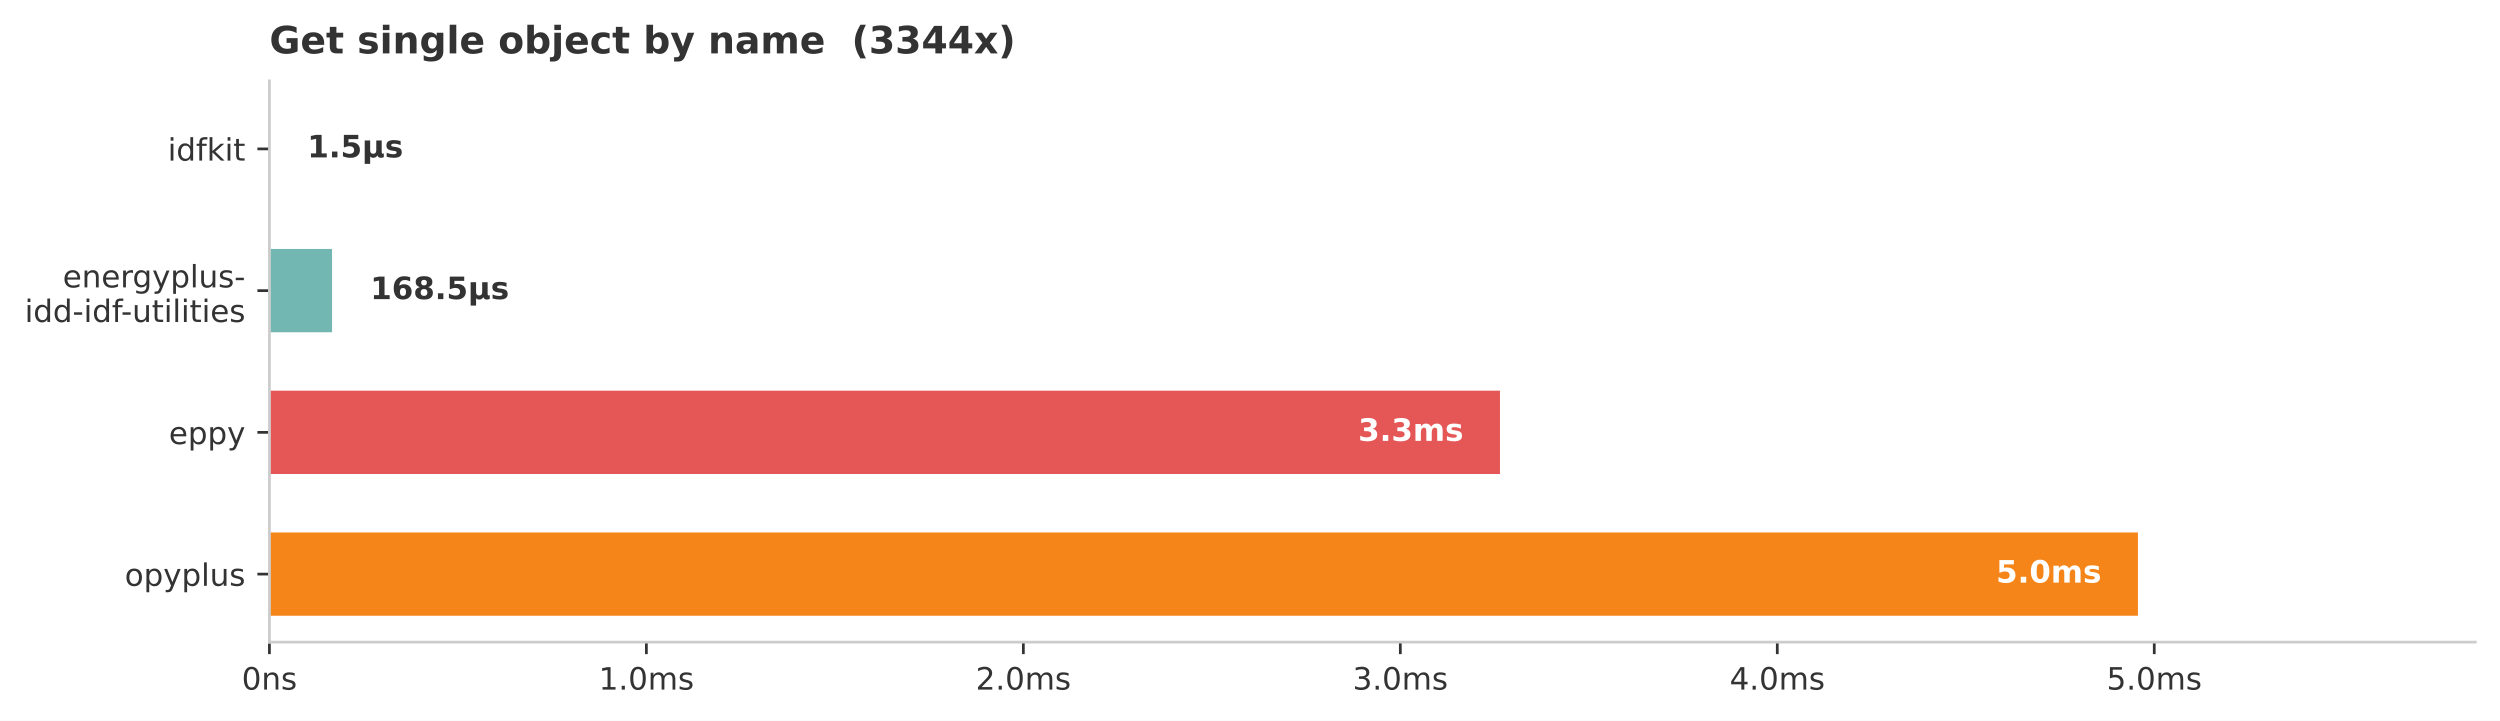
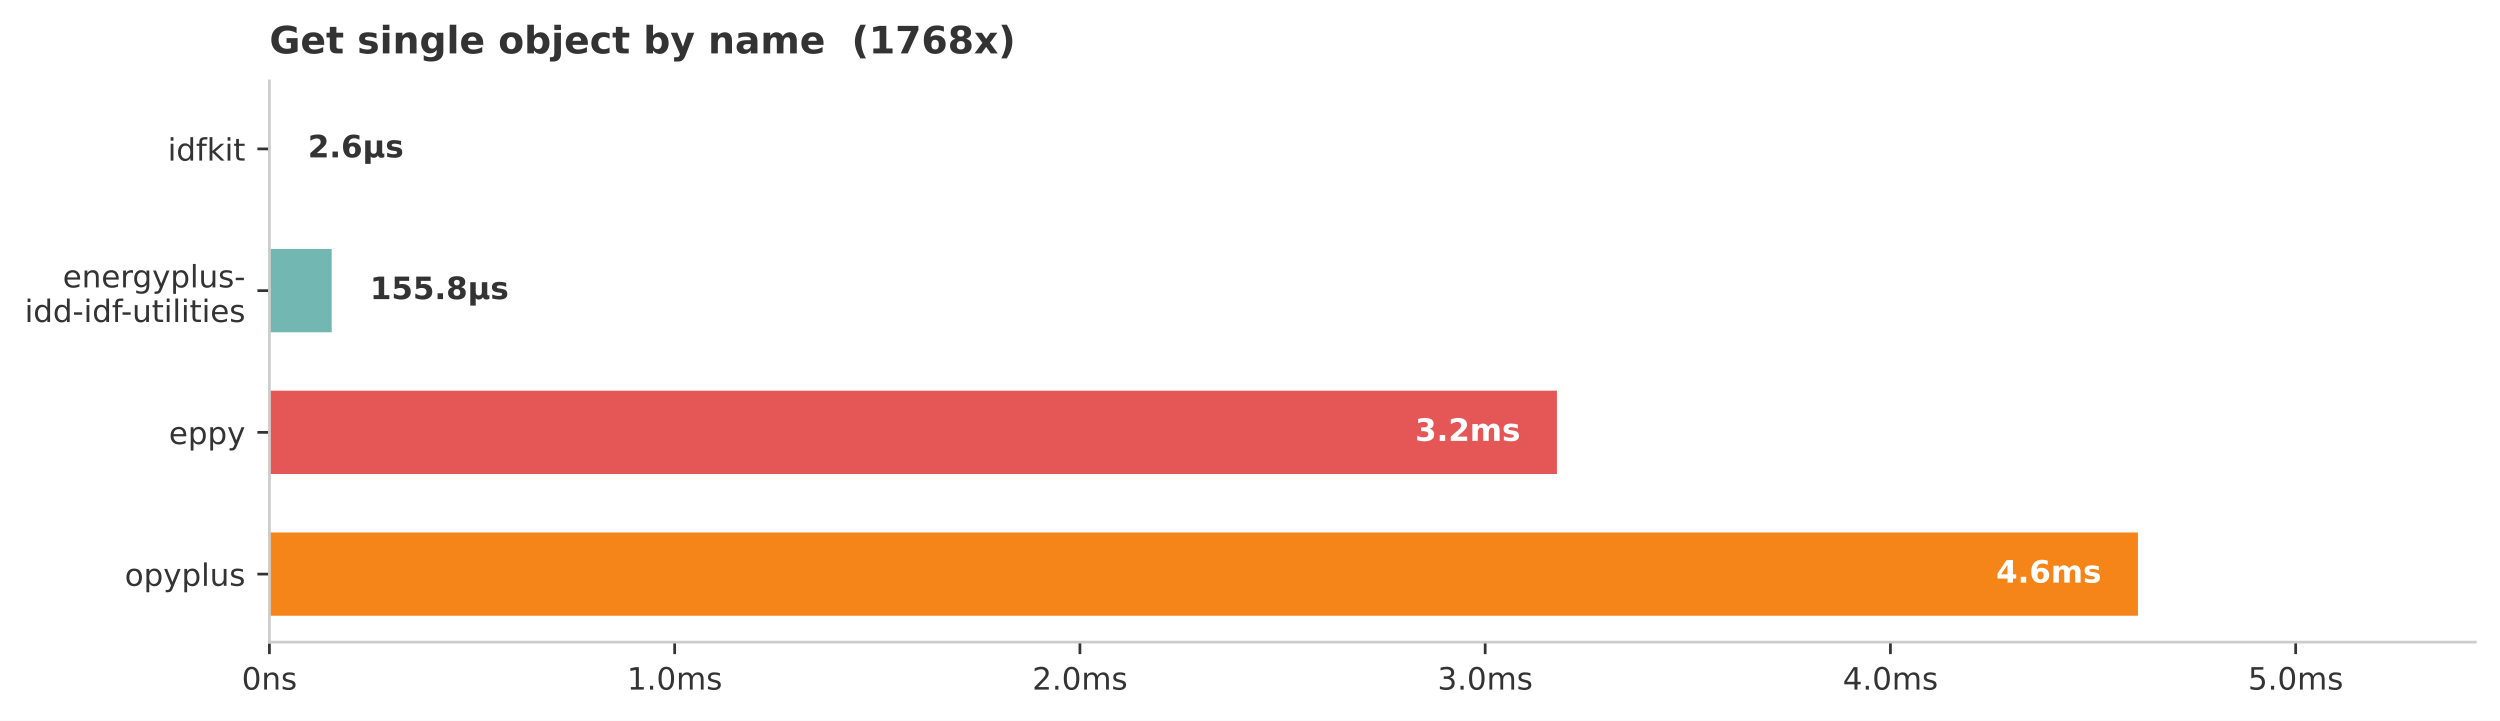
<svg xmlns="http://www.w3.org/2000/svg" xmlns:xlink="http://www.w3.org/1999/xlink" width="728.4pt" height="210pt" viewBox="0 0 728.4 210" version="1.1">
  <defs>
    <style type="text/css">*{stroke-linejoin: round; stroke-linecap: butt}</style>
  </defs>
  <g id="figure_1">
    <g id="patch_1">
      <path d="M 0 210 L 728.4 210 L 728.4 -0 L 0 -0 z " style="fill: #ffffff" />
    </g>
    <g id="axes_1">
      <g id="patch_2">
        <path d="M 78.497 187.089 L 721.2 187.089 L 721.2 23.558 L 78.497 23.558 z " style="fill: #ffffff" />
      </g>
      <g id="patch_3">
-         <path d="M 78.497 30.992 L 78.659 30.992 L 78.659 55.769 L 78.497 55.769 z " clip-path="url(#p25263b9685)" style="fill: #4c78a8; stroke: #ffffff; stroke-width: 0.5; stroke-linejoin: miter" />
+         <path d="M 78.497 30.992 L 78.805 30.992 L 78.805 55.769 L 78.497 55.769 z " clip-path="url(#pe690dda2d8)" style="fill: #4c78a8; stroke: #ffffff; stroke-width: 0.5; stroke-linejoin: miter" />
      </g>
      <g id="patch_4">
-         <path d="M 78.497 72.287 L 96.998 72.287 L 96.998 97.065 L 78.497 97.065 z " clip-path="url(#p25263b9685)" style="fill: #72b7b2; stroke: #ffffff; stroke-width: 0.5; stroke-linejoin: miter" />
+         <path d="M 78.497 72.287 L 96.896 72.287 L 96.896 97.065 L 78.497 97.065 z " clip-path="url(#pe690dda2d8)" style="fill: #72b7b2; stroke: #ffffff; stroke-width: 0.5; stroke-linejoin: miter" />
      </g>
      <g id="patch_5">
-         <path d="M 78.497 113.583 L 437.286 113.583 L 437.286 138.36 L 78.497 138.36 z " clip-path="url(#p25263b9685)" style="fill: #e45756; stroke: #ffffff; stroke-width: 0.5; stroke-linejoin: miter" />
+         <path d="M 78.497 113.583 L 453.876 113.583 L 453.876 138.36 L 78.497 138.36 z " clip-path="url(#pe690dda2d8)" style="fill: #e45756; stroke: #ffffff; stroke-width: 0.5; stroke-linejoin: miter" />
      </g>
      <g id="patch_6">
-         <path d="M 78.497 154.879 L 623.16 154.879 L 623.16 179.656 L 78.497 179.656 z " clip-path="url(#p25263b9685)" style="fill: #f58518; stroke: #ffffff; stroke-width: 0.5; stroke-linejoin: miter" />
+         <path d="M 78.497 154.879 L 623.16 154.879 L 623.16 179.656 L 78.497 179.656 z " clip-path="url(#pe690dda2d8)" style="fill: #f58518; stroke: #ffffff; stroke-width: 0.5; stroke-linejoin: miter" />
      </g>
      <g id="matplotlib.axis_1">
        <g id="xtick_1">
          <g id="line2d_1">
            <defs>
-               <path id="mfba25782dc" d="M 0 0 L 0 3.5 " style="stroke: #333333; stroke-width: 0.8" />
+               <path id="m542b427e8b" d="M 0 0 L 0 3.5 " style="stroke: #333333; stroke-width: 0.8" />
            </defs>
            <g>
-               <use xlink:href="#mfba25782dc" x="78.497" y="187.089" style="fill: #333333; stroke: #333333; stroke-width: 0.8" />
+               <use xlink:href="#m542b427e8b" x="78.497" y="187.089" style="fill: #333333; stroke: #333333; stroke-width: 0.8" />
            </g>
          </g>
          <g id="text_1">
            <g style="fill: #333333" transform="translate(70.43734 200.9278) scale(0.09 -0.09)">
              <defs>
                <path id="DejaVuSans-30" d="M 2034 4250 Q 1547 4250 1301 3770 Q 1056 3291 1056 2328 Q 1056 1369 1301 889 Q 1547 409 2034 409 Q 2525 409 2770 889 Q 3016 1369 3016 2328 Q 3016 3291 2770 3770 Q 2525 4250 2034 4250 z M 2034 4750 Q 2819 4750 3233 4129 Q 3647 3509 3647 2328 Q 3647 1150 3233 529 Q 2819 -91 2034 -91 Q 1250 -91 836 529 Q 422 1150 422 2328 Q 422 3509 836 4129 Q 1250 4750 2034 4750 z " transform="scale(0.015625)" />
                <path id="DejaVuSans-6e" d="M 3513 2113 L 3513 0 L 2938 0 L 2938 2094 Q 2938 2591 2744 2837 Q 2550 3084 2163 3084 Q 1697 3084 1428 2787 Q 1159 2491 1159 1978 L 1159 0 L 581 0 L 581 3500 L 1159 3500 L 1159 2956 Q 1366 3272 1645 3428 Q 1925 3584 2291 3584 Q 2894 3584 3203 3211 Q 3513 2838 3513 2113 z " transform="scale(0.015625)" />
                <path id="DejaVuSans-73" d="M 2834 3397 L 2834 2853 Q 2591 2978 2328 3040 Q 2066 3103 1784 3103 Q 1356 3103 1142 2972 Q 928 2841 928 2578 Q 928 2378 1081 2264 Q 1234 2150 1697 2047 L 1894 2003 Q 2506 1872 2764 1633 Q 3022 1394 3022 966 Q 3022 478 2636 193 Q 2250 -91 1575 -91 Q 1294 -91 989 -36 Q 684 19 347 128 L 347 722 Q 666 556 975 473 Q 1284 391 1588 391 Q 1994 391 2212 530 Q 2431 669 2431 922 Q 2431 1156 2273 1281 Q 2116 1406 1581 1522 L 1381 1569 Q 847 1681 609 1914 Q 372 2147 372 2553 Q 372 3047 722 3315 Q 1072 3584 1716 3584 Q 2034 3584 2315 3537 Q 2597 3491 2834 3397 z " transform="scale(0.015625)" />
              </defs>
              <use xlink:href="#DejaVuSans-30" />
              <use xlink:href="#DejaVuSans-6e" transform="translate(63.62305 0)" />
              <use xlink:href="#DejaVuSans-73" transform="translate(127.002 0)" />
            </g>
          </g>
        </g>
        <g id="xtick_2">
          <g id="line2d_2">
            <g>
-               <use xlink:href="#mfba25782dc" x="188.33" y="187.089" style="fill: #333333; stroke: #333333; stroke-width: 0.8" />
+               <use xlink:href="#m542b427e8b" x="196.571" y="187.089" style="fill: #333333; stroke: #333333; stroke-width: 0.8" />
            </g>
          </g>
          <g id="text_2">
-             <g style="fill: #333333" transform="translate(174.4464 200.9278) scale(0.09 -0.09)">
+             <g style="fill: #333333" transform="translate(182.6868 200.9278) scale(0.09 -0.09)">
              <defs>
                <path id="DejaVuSans-31" d="M 794 531 L 1825 531 L 1825 4091 L 703 3866 L 703 4441 L 1819 4666 L 2450 4666 L 2450 531 L 3481 531 L 3481 0 L 794 0 L 794 531 z " transform="scale(0.015625)" />
                <path id="DejaVuSans-2e" d="M 684 794 L 1344 794 L 1344 0 L 684 0 L 684 794 z " transform="scale(0.015625)" />
                <path id="DejaVuSans-6d" d="M 3328 2828 Q 3544 3216 3844 3400 Q 4144 3584 4550 3584 Q 5097 3584 5394 3201 Q 5691 2819 5691 2113 L 5691 0 L 5113 0 L 5113 2094 Q 5113 2597 4934 2840 Q 4756 3084 4391 3084 Q 3944 3084 3684 2787 Q 3425 2491 3425 1978 L 3425 0 L 2847 0 L 2847 2094 Q 2847 2600 2669 2842 Q 2491 3084 2119 3084 Q 1678 3084 1418 2786 Q 1159 2488 1159 1978 L 1159 0 L 581 0 L 581 3500 L 1159 3500 L 1159 2956 Q 1356 3278 1631 3431 Q 1906 3584 2284 3584 Q 2666 3584 2933 3390 Q 3200 3197 3328 2828 z " transform="scale(0.015625)" />
              </defs>
              <use xlink:href="#DejaVuSans-31" />
              <use xlink:href="#DejaVuSans-2e" transform="translate(63.62305 0)" />
              <use xlink:href="#DejaVuSans-30" transform="translate(95.41016 0)" />
              <use xlink:href="#DejaVuSans-6d" transform="translate(159.0332 0)" />
              <use xlink:href="#DejaVuSans-73" transform="translate(256.4453 0)" />
            </g>
          </g>
        </g>
        <g id="xtick_3">
          <g id="line2d_3">
            <g>
-               <use xlink:href="#mfba25782dc" x="298.164" y="187.089" style="fill: #333333; stroke: #333333; stroke-width: 0.8" />
+               <use xlink:href="#m542b427e8b" x="314.645" y="187.089" style="fill: #333333; stroke: #333333; stroke-width: 0.8" />
            </g>
          </g>
          <g id="text_3">
-             <g style="fill: #333333" transform="translate(284.2801 200.9278) scale(0.09 -0.09)">
+             <g style="fill: #333333" transform="translate(300.7609 200.9278) scale(0.09 -0.09)">
              <defs>
                <path id="DejaVuSans-32" d="M 1228 531 L 3431 531 L 3431 0 L 469 0 L 469 531 Q 828 903 1448 1529 Q 2069 2156 2228 2338 Q 2531 2678 2651 2914 Q 2772 3150 2772 3378 Q 2772 3750 2511 3984 Q 2250 4219 1831 4219 Q 1534 4219 1204 4116 Q 875 4013 500 3803 L 500 4441 Q 881 4594 1212 4672 Q 1544 4750 1819 4750 Q 2544 4750 2975 4387 Q 3406 4025 3406 3419 Q 3406 3131 3298 2873 Q 3191 2616 2906 2266 Q 2828 2175 2409 1742 Q 1991 1309 1228 531 z " transform="scale(0.015625)" />
              </defs>
              <use xlink:href="#DejaVuSans-32" />
              <use xlink:href="#DejaVuSans-2e" transform="translate(63.62305 0)" />
              <use xlink:href="#DejaVuSans-30" transform="translate(95.41016 0)" />
              <use xlink:href="#DejaVuSans-6d" transform="translate(159.0332 0)" />
              <use xlink:href="#DejaVuSans-73" transform="translate(256.4453 0)" />
            </g>
          </g>
        </g>
        <g id="xtick_4">
          <g id="line2d_4">
            <g>
-               <use xlink:href="#mfba25782dc" x="407.998" y="187.089" style="fill: #333333; stroke: #333333; stroke-width: 0.8" />
+               <use xlink:href="#m542b427e8b" x="432.719" y="187.089" style="fill: #333333; stroke: #333333; stroke-width: 0.8" />
            </g>
          </g>
          <g id="text_4">
-             <g style="fill: #333333" transform="translate(394.1138 200.9278) scale(0.09 -0.09)">
+             <g style="fill: #333333" transform="translate(418.835 200.9278) scale(0.09 -0.09)">
              <defs>
                <path id="DejaVuSans-33" d="M 2597 2516 Q 3050 2419 3304 2112 Q 3559 1806 3559 1356 Q 3559 666 3084 287 Q 2609 -91 1734 -91 Q 1441 -91 1130 -33 Q 819 25 488 141 L 488 750 Q 750 597 1062 519 Q 1375 441 1716 441 Q 2309 441 2620 675 Q 2931 909 2931 1356 Q 2931 1769 2642 2001 Q 2353 2234 1838 2234 L 1294 2234 L 1294 2753 L 1863 2753 Q 2328 2753 2575 2939 Q 2822 3125 2822 3475 Q 2822 3834 2567 4026 Q 2313 4219 1838 4219 Q 1578 4219 1281 4162 Q 984 4106 628 3988 L 628 4550 Q 988 4650 1302 4700 Q 1616 4750 1894 4750 Q 2613 4750 3031 4423 Q 3450 4097 3450 3541 Q 3450 3153 3228 2886 Q 3006 2619 2597 2516 z " transform="scale(0.015625)" />
              </defs>
              <use xlink:href="#DejaVuSans-33" />
              <use xlink:href="#DejaVuSans-2e" transform="translate(63.62305 0)" />
              <use xlink:href="#DejaVuSans-30" transform="translate(95.41016 0)" />
              <use xlink:href="#DejaVuSans-6d" transform="translate(159.0332 0)" />
              <use xlink:href="#DejaVuSans-73" transform="translate(256.4453 0)" />
            </g>
          </g>
        </g>
        <g id="xtick_5">
          <g id="line2d_5">
            <g>
-               <use xlink:href="#mfba25782dc" x="517.831" y="187.089" style="fill: #333333; stroke: #333333; stroke-width: 0.8" />
+               <use xlink:href="#m542b427e8b" x="550.793" y="187.089" style="fill: #333333; stroke: #333333; stroke-width: 0.8" />
            </g>
          </g>
          <g id="text_5">
-             <g style="fill: #333333" transform="translate(503.9475 200.9278) scale(0.09 -0.09)">
+             <g style="fill: #333333" transform="translate(536.9091 200.9278) scale(0.09 -0.09)">
              <defs>
                <path id="DejaVuSans-34" d="M 2419 4116 L 825 1625 L 2419 1625 L 2419 4116 z M 2253 4666 L 3047 4666 L 3047 1625 L 3713 1625 L 3713 1100 L 3047 1100 L 3047 0 L 2419 0 L 2419 1100 L 313 1100 L 313 1709 L 2253 4666 z " transform="scale(0.015625)" />
              </defs>
              <use xlink:href="#DejaVuSans-34" />
              <use xlink:href="#DejaVuSans-2e" transform="translate(63.62305 0)" />
              <use xlink:href="#DejaVuSans-30" transform="translate(95.41016 0)" />
              <use xlink:href="#DejaVuSans-6d" transform="translate(159.0332 0)" />
              <use xlink:href="#DejaVuSans-73" transform="translate(256.4453 0)" />
            </g>
          </g>
        </g>
        <g id="xtick_6">
          <g id="line2d_6">
            <g>
-               <use xlink:href="#mfba25782dc" x="627.665" y="187.089" style="fill: #333333; stroke: #333333; stroke-width: 0.8" />
+               <use xlink:href="#m542b427e8b" x="668.867" y="187.089" style="fill: #333333; stroke: #333333; stroke-width: 0.8" />
            </g>
          </g>
          <g id="text_6">
-             <g style="fill: #333333" transform="translate(613.7812 200.9278) scale(0.09 -0.09)">
+             <g style="fill: #333333" transform="translate(654.9833 200.9278) scale(0.09 -0.09)">
              <defs>
                <path id="DejaVuSans-35" d="M 691 4666 L 3169 4666 L 3169 4134 L 1269 4134 L 1269 2991 Q 1406 3038 1543 3061 Q 1681 3084 1819 3084 Q 2600 3084 3056 2656 Q 3513 2228 3513 1497 Q 3513 744 3044 326 Q 2575 -91 1722 -91 Q 1428 -91 1123 -41 Q 819 9 494 109 L 494 744 Q 775 591 1075 516 Q 1375 441 1709 441 Q 2250 441 2565 725 Q 2881 1009 2881 1497 Q 2881 1984 2565 2268 Q 2250 2553 1709 2553 Q 1456 2553 1204 2497 Q 953 2441 691 2322 L 691 4666 z " transform="scale(0.015625)" />
              </defs>
              <use xlink:href="#DejaVuSans-35" />
              <use xlink:href="#DejaVuSans-2e" transform="translate(63.62305 0)" />
              <use xlink:href="#DejaVuSans-30" transform="translate(95.41016 0)" />
              <use xlink:href="#DejaVuSans-6d" transform="translate(159.0332 0)" />
              <use xlink:href="#DejaVuSans-73" transform="translate(256.4453 0)" />
            </g>
          </g>
        </g>
      </g>
      <g id="matplotlib.axis_2">
        <g id="ytick_1">
          <g id="line2d_7">
            <defs>
-               <path id="m3bbd1dcfa8" d="M 0 0 L -3.5 0 " style="stroke: #333333; stroke-width: 0.8" />
+               <path id="m5282a26ef1" d="M 0 0 L -3.5 0 " style="stroke: #333333; stroke-width: 0.8" />
            </defs>
            <g>
-               <use xlink:href="#m3bbd1dcfa8" x="78.497" y="43.38" style="fill: #333333; stroke: #333333; stroke-width: 0.8" />
+               <use xlink:href="#m5282a26ef1" x="78.497" y="43.38" style="fill: #333333; stroke: #333333; stroke-width: 0.8" />
            </g>
          </g>
          <g id="text_7">
            <g style="fill: #333333" transform="translate(48.87422 46.79951) scale(0.09 -0.09)">
              <defs>
                <path id="DejaVuSans-69" d="M 603 3500 L 1178 3500 L 1178 0 L 603 0 L 603 3500 z M 603 4863 L 1178 4863 L 1178 4134 L 603 4134 L 603 4863 z " transform="scale(0.015625)" />
                <path id="DejaVuSans-64" d="M 2906 2969 L 2906 4863 L 3481 4863 L 3481 0 L 2906 0 L 2906 525 Q 2725 213 2448 61 Q 2172 -91 1784 -91 Q 1150 -91 751 415 Q 353 922 353 1747 Q 353 2572 751 3078 Q 1150 3584 1784 3584 Q 2172 3584 2448 3432 Q 2725 3281 2906 2969 z M 947 1747 Q 947 1113 1208 752 Q 1469 391 1925 391 Q 2381 391 2643 752 Q 2906 1113 2906 1747 Q 2906 2381 2643 2742 Q 2381 3103 1925 3103 Q 1469 3103 1208 2742 Q 947 2381 947 1747 z " transform="scale(0.015625)" />
                <path id="DejaVuSans-66" d="M 2375 4863 L 2375 4384 L 1825 4384 Q 1516 4384 1395 4259 Q 1275 4134 1275 3809 L 1275 3500 L 2222 3500 L 2222 3053 L 1275 3053 L 1275 0 L 697 0 L 697 3053 L 147 3053 L 147 3500 L 697 3500 L 697 3744 Q 697 4328 969 4595 Q 1241 4863 1831 4863 L 2375 4863 z " transform="scale(0.015625)" />
                <path id="DejaVuSans-6b" d="M 581 4863 L 1159 4863 L 1159 1991 L 2875 3500 L 3609 3500 L 1753 1863 L 3688 0 L 2938 0 L 1159 1709 L 1159 0 L 581 0 L 581 4863 z " transform="scale(0.015625)" />
                <path id="DejaVuSans-74" d="M 1172 4494 L 1172 3500 L 2356 3500 L 2356 3053 L 1172 3053 L 1172 1153 Q 1172 725 1289 603 Q 1406 481 1766 481 L 2356 481 L 2356 0 L 1766 0 Q 1100 0 847 248 Q 594 497 594 1153 L 594 3053 L 172 3053 L 172 3500 L 594 3500 L 594 4494 L 1172 4494 z " transform="scale(0.015625)" />
              </defs>
              <use xlink:href="#DejaVuSans-69" />
              <use xlink:href="#DejaVuSans-64" transform="translate(27.7832 0)" />
              <use xlink:href="#DejaVuSans-66" transform="translate(91.25977 0)" />
              <use xlink:href="#DejaVuSans-6b" transform="translate(126.4648 0)" />
              <use xlink:href="#DejaVuSans-69" transform="translate(184.375 0)" />
              <use xlink:href="#DejaVuSans-74" transform="translate(212.1582 0)" />
            </g>
          </g>
        </g>
        <g id="ytick_2">
          <g id="line2d_8">
            <g>
-               <use xlink:href="#m3bbd1dcfa8" x="78.497" y="84.676" style="fill: #333333; stroke: #333333; stroke-width: 0.8" />
+               <use xlink:href="#m5282a26ef1" x="78.497" y="84.676" style="fill: #333333; stroke: #333333; stroke-width: 0.8" />
            </g>
          </g>
          <g id="text_8">
            <g style="fill: #333333" transform="translate(18.28125 83.74004) scale(0.09 -0.09)">
              <defs>
                <path id="DejaVuSans-65" d="M 3597 1894 L 3597 1613 L 953 1613 Q 991 1019 1311 708 Q 1631 397 2203 397 Q 2534 397 2845 478 Q 3156 559 3463 722 L 3463 178 Q 3153 47 2828 -22 Q 2503 -91 2169 -91 Q 1331 -91 842 396 Q 353 884 353 1716 Q 353 2575 817 3079 Q 1281 3584 2069 3584 Q 2775 3584 3186 3129 Q 3597 2675 3597 1894 z M 3022 2063 Q 3016 2534 2758 2815 Q 2500 3097 2075 3097 Q 1594 3097 1305 2825 Q 1016 2553 972 2059 L 3022 2063 z " transform="scale(0.015625)" />
                <path id="DejaVuSans-72" d="M 2631 2963 Q 2534 3019 2420 3045 Q 2306 3072 2169 3072 Q 1681 3072 1420 2755 Q 1159 2438 1159 1844 L 1159 0 L 581 0 L 581 3500 L 1159 3500 L 1159 2956 Q 1341 3275 1631 3429 Q 1922 3584 2338 3584 Q 2397 3584 2469 3576 Q 2541 3569 2628 3553 L 2631 2963 z " transform="scale(0.015625)" />
                <path id="DejaVuSans-67" d="M 2906 1791 Q 2906 2416 2648 2759 Q 2391 3103 1925 3103 Q 1463 3103 1205 2759 Q 947 2416 947 1791 Q 947 1169 1205 825 Q 1463 481 1925 481 Q 2391 481 2648 825 Q 2906 1169 2906 1791 z M 3481 434 Q 3481 -459 3084 -895 Q 2688 -1331 1869 -1331 Q 1566 -1331 1297 -1286 Q 1028 -1241 775 -1147 L 775 -588 Q 1028 -725 1275 -790 Q 1522 -856 1778 -856 Q 2344 -856 2625 -561 Q 2906 -266 2906 331 L 2906 616 Q 2728 306 2450 153 Q 2172 0 1784 0 Q 1141 0 747 490 Q 353 981 353 1791 Q 353 2603 747 3093 Q 1141 3584 1784 3584 Q 2172 3584 2450 3431 Q 2728 3278 2906 2969 L 2906 3500 L 3481 3500 L 3481 434 z " transform="scale(0.015625)" />
                <path id="DejaVuSans-79" d="M 2059 -325 Q 1816 -950 1584 -1140 Q 1353 -1331 966 -1331 L 506 -1331 L 506 -850 L 844 -850 Q 1081 -850 1212 -737 Q 1344 -625 1503 -206 L 1606 56 L 191 3500 L 800 3500 L 1894 763 L 2988 3500 L 3597 3500 L 2059 -325 z " transform="scale(0.015625)" />
                <path id="DejaVuSans-70" d="M 1159 525 L 1159 -1331 L 581 -1331 L 581 3500 L 1159 3500 L 1159 2969 Q 1341 3281 1617 3432 Q 1894 3584 2278 3584 Q 2916 3584 3314 3078 Q 3713 2572 3713 1747 Q 3713 922 3314 415 Q 2916 -91 2278 -91 Q 1894 -91 1617 61 Q 1341 213 1159 525 z M 3116 1747 Q 3116 2381 2855 2742 Q 2594 3103 2138 3103 Q 1681 3103 1420 2742 Q 1159 2381 1159 1747 Q 1159 1113 1420 752 Q 1681 391 2138 391 Q 2594 391 2855 752 Q 3116 1113 3116 1747 z " transform="scale(0.015625)" />
                <path id="DejaVuSans-6c" d="M 603 4863 L 1178 4863 L 1178 0 L 603 0 L 603 4863 z " transform="scale(0.015625)" />
                <path id="DejaVuSans-75" d="M 544 1381 L 544 3500 L 1119 3500 L 1119 1403 Q 1119 906 1312 657 Q 1506 409 1894 409 Q 2359 409 2629 706 Q 2900 1003 2900 1516 L 2900 3500 L 3475 3500 L 3475 0 L 2900 0 L 2900 538 Q 2691 219 2414 64 Q 2138 -91 1772 -91 Q 1169 -91 856 284 Q 544 659 544 1381 z M 1991 3584 L 1991 3584 z " transform="scale(0.015625)" />
                <path id="DejaVuSans-2d" d="M 313 2009 L 1997 2009 L 1997 1497 L 313 1497 L 313 2009 z " transform="scale(0.015625)" />
              </defs>
              <use xlink:href="#DejaVuSans-65" />
              <use xlink:href="#DejaVuSans-6e" transform="translate(61.52344 0)" />
              <use xlink:href="#DejaVuSans-65" transform="translate(124.9023 0)" />
              <use xlink:href="#DejaVuSans-72" transform="translate(186.4258 0)" />
              <use xlink:href="#DejaVuSans-67" transform="translate(225.7891 0)" />
              <use xlink:href="#DejaVuSans-79" transform="translate(289.2656 0)" />
              <use xlink:href="#DejaVuSans-70" transform="translate(348.4453 0)" />
              <use xlink:href="#DejaVuSans-6c" transform="translate(411.9219 0)" />
              <use xlink:href="#DejaVuSans-75" transform="translate(439.7051 0)" />
              <use xlink:href="#DejaVuSans-73" transform="translate(503.084 0)" />
              <use xlink:href="#DejaVuSans-2d" transform="translate(555.1836 0)" />
            </g>
            <g style="fill: #333333" transform="translate(7.2 93.81807) scale(0.09 -0.09)">
              <use xlink:href="#DejaVuSans-69" />
              <use xlink:href="#DejaVuSans-64" transform="translate(27.7832 0)" />
              <use xlink:href="#DejaVuSans-64" transform="translate(91.25977 0)" />
              <use xlink:href="#DejaVuSans-2d" transform="translate(154.7363 0)" />
              <use xlink:href="#DejaVuSans-69" transform="translate(190.8203 0)" />
              <use xlink:href="#DejaVuSans-64" transform="translate(218.6035 0)" />
              <use xlink:href="#DejaVuSans-66" transform="translate(282.0801 0)" />
              <use xlink:href="#DejaVuSans-2d" transform="translate(311.7852 0)" />
              <use xlink:href="#DejaVuSans-75" transform="translate(347.8691 0)" />
              <use xlink:href="#DejaVuSans-74" transform="translate(411.248 0)" />
              <use xlink:href="#DejaVuSans-69" transform="translate(450.457 0)" />
              <use xlink:href="#DejaVuSans-6c" transform="translate(478.2402 0)" />
              <use xlink:href="#DejaVuSans-69" transform="translate(506.0234 0)" />
              <use xlink:href="#DejaVuSans-74" transform="translate(533.8066 0)" />
              <use xlink:href="#DejaVuSans-69" transform="translate(573.0156 0)" />
              <use xlink:href="#DejaVuSans-65" transform="translate(600.7988 0)" />
              <use xlink:href="#DejaVuSans-73" transform="translate(662.3223 0)" />
            </g>
          </g>
        </g>
        <g id="ytick_3">
          <g id="line2d_9">
            <g>
-               <use xlink:href="#m3bbd1dcfa8" x="78.497" y="125.972" style="fill: #333333; stroke: #333333; stroke-width: 0.8" />
+               <use xlink:href="#m5282a26ef1" x="78.497" y="125.972" style="fill: #333333; stroke: #333333; stroke-width: 0.8" />
            </g>
          </g>
          <g id="text_9">
            <g style="fill: #333333" transform="translate(49.20469 129.3909) scale(0.09 -0.09)">
              <use xlink:href="#DejaVuSans-65" />
              <use xlink:href="#DejaVuSans-70" transform="translate(61.52344 0)" />
              <use xlink:href="#DejaVuSans-70" transform="translate(125 0)" />
              <use xlink:href="#DejaVuSans-79" transform="translate(188.4766 0)" />
            </g>
          </g>
        </g>
        <g id="ytick_4">
          <g id="line2d_10">
            <g>
-               <use xlink:href="#m3bbd1dcfa8" x="78.497" y="167.267" style="fill: #333333; stroke: #333333; stroke-width: 0.8" />
+               <use xlink:href="#m5282a26ef1" x="78.497" y="167.267" style="fill: #333333; stroke: #333333; stroke-width: 0.8" />
            </g>
          </g>
          <g id="text_10">
            <g style="fill: #333333" transform="translate(36.34313 170.6866) scale(0.09 -0.09)">
              <defs>
                <path id="DejaVuSans-6f" d="M 1959 3097 Q 1497 3097 1228 2736 Q 959 2375 959 1747 Q 959 1119 1226 758 Q 1494 397 1959 397 Q 2419 397 2687 759 Q 2956 1122 2956 1747 Q 2956 2369 2687 2733 Q 2419 3097 1959 3097 z M 1959 3584 Q 2709 3584 3137 3096 Q 3566 2609 3566 1747 Q 3566 888 3137 398 Q 2709 -91 1959 -91 Q 1206 -91 779 398 Q 353 888 353 1747 Q 353 2609 779 3096 Q 1206 3584 1959 3584 z " transform="scale(0.015625)" />
              </defs>
              <use xlink:href="#DejaVuSans-6f" />
              <use xlink:href="#DejaVuSans-70" transform="translate(61.18164 0)" />
              <use xlink:href="#DejaVuSans-79" transform="translate(124.6582 0)" />
              <use xlink:href="#DejaVuSans-70" transform="translate(183.8379 0)" />
              <use xlink:href="#DejaVuSans-6c" transform="translate(247.3145 0)" />
              <use xlink:href="#DejaVuSans-75" transform="translate(275.0977 0)" />
              <use xlink:href="#DejaVuSans-73" transform="translate(338.4766 0)" />
            </g>
          </g>
        </g>
      </g>
      <g id="patch_7">
        <path d="M 78.497 187.089 L 78.497 23.558 " style="fill: none; stroke: #cccccc; stroke-width: 0.8; stroke-linejoin: miter; stroke-linecap: square" />
      </g>
      <g id="patch_8">
        <path d="M 78.497 187.089 L 721.2 187.089 " style="fill: none; stroke: #cccccc; stroke-width: 0.8; stroke-linejoin: miter; stroke-linecap: square" />
      </g>
      <g id="text_11">
-         <g style="fill: #333333" transform="translate(89.55272 45.85381) scale(0.09 -0.09)">
-           <defs>
-             <path id="DejaVuSans-Bold-31" d="M 750 831 L 1813 831 L 1813 3847 L 722 3622 L 722 4441 L 1806 4666 L 2950 4666 L 2950 831 L 4013 831 L 4013 0 L 750 0 L 750 831 z " transform="scale(0.015625)" />
+         <g style="fill: #333333" transform="translate(89.69789 45.85381) scale(0.09 -0.09)">
+           <defs>
+             <path id="DejaVuSans-Bold-32" d="M 1844 884 L 3897 884 L 3897 0 L 506 0 L 506 884 L 2209 2388 Q 2438 2594 2547 2791 Q 2656 2988 2656 3200 Q 2656 3528 2436 3728 Q 2216 3928 1850 3928 Q 1569 3928 1234 3808 Q 900 3688 519 3450 L 519 4475 Q 925 4609 1322 4679 Q 1719 4750 2100 4750 Q 2938 4750 3402 4381 Q 3866 4013 3866 3353 Q 3866 2972 3669 2642 Q 3472 2313 2841 1759 L 1844 884 z " transform="scale(0.015625)" />
            <path id="DejaVuSans-Bold-2e" d="M 653 1209 L 1778 1209 L 1778 0 L 653 0 L 653 1209 z " transform="scale(0.015625)" />
-             <path id="DejaVuSans-Bold-35" d="M 678 4666 L 3669 4666 L 3669 3781 L 1638 3781 L 1638 3059 Q 1775 3097 1914 3117 Q 2053 3138 2203 3138 Q 3056 3138 3531 2711 Q 4006 2284 4006 1522 Q 4006 766 3489 337 Q 2972 -91 2053 -91 Q 1656 -91 1267 -14 Q 878 63 494 219 L 494 1166 Q 875 947 1217 837 Q 1559 728 1863 728 Q 2300 728 2551 942 Q 2803 1156 2803 1522 Q 2803 1891 2551 2103 Q 2300 2316 1863 2316 Q 1603 2316 1309 2248 Q 1016 2181 678 2041 L 678 4666 z " transform="scale(0.015625)" />
+             <path id="DejaVuSans-Bold-36" d="M 2316 2303 Q 2000 2303 1842 2098 Q 1684 1894 1684 1484 Q 1684 1075 1842 870 Q 2000 666 2316 666 Q 2634 666 2792 870 Q 2950 1075 2950 1484 Q 2950 1894 2792 2098 Q 2634 2303 2316 2303 z M 3803 4544 L 3803 3681 Q 3506 3822 3243 3889 Q 2981 3956 2731 3956 Q 2194 3956 1894 3657 Q 1594 3359 1544 2772 Q 1750 2925 1990 3001 Q 2231 3078 2516 3078 Q 3231 3078 3670 2659 Q 4109 2241 4109 1563 Q 4109 813 3618 361 Q 3128 -91 2303 -91 Q 1394 -91 895 523 Q 397 1138 397 2266 Q 397 3422 980 4083 Q 1563 4744 2578 4744 Q 2900 4744 3203 4694 Q 3506 4644 3803 4544 z " transform="scale(0.015625)" />
            <path id="DejaVuSans-Bold-b5" d="M 544 -1338 L 544 3500 L 1672 3500 L 1672 1466 Q 1672 1103 1828 926 Q 1984 750 2303 750 Q 2625 750 2781 926 Q 2938 1103 2938 1466 L 2938 3500 L 4063 3500 L 4063 1159 Q 4063 938 4114 850 Q 4166 763 4288 763 Q 4344 763 4395 778 Q 4447 794 4506 831 L 4506 50 Q 4341 -22 4195 -56 Q 4050 -91 3909 -91 Q 3631 -91 3454 26 Q 3278 144 3169 403 Q 3022 156 2811 32 Q 2600 -91 2322 -91 Q 2091 -91 1928 -17 Q 1766 56 1672 206 L 1672 -1338 L 544 -1338 z " transform="scale(0.015625)" />
            <path id="DejaVuSans-Bold-73" d="M 3272 3391 L 3272 2541 Q 2913 2691 2578 2766 Q 2244 2841 1947 2841 Q 1628 2841 1473 2761 Q 1319 2681 1319 2516 Q 1319 2381 1436 2309 Q 1553 2238 1856 2203 L 2053 2175 Q 2913 2066 3209 1816 Q 3506 1566 3506 1031 Q 3506 472 3093 190 Q 2681 -91 1863 -91 Q 1516 -91 1145 -36 Q 775 19 384 128 L 384 978 Q 719 816 1070 734 Q 1422 653 1784 653 Q 2113 653 2278 743 Q 2444 834 2444 1013 Q 2444 1163 2330 1236 Q 2216 1309 1875 1350 L 1678 1375 Q 931 1469 631 1722 Q 331 1975 331 2491 Q 331 3047 712 3315 Q 1094 3584 1881 3584 Q 2191 3584 2531 3537 Q 2872 3491 3272 3391 z " transform="scale(0.015625)" />
          </defs>
-           <use xlink:href="#DejaVuSans-Bold-31" />
+           <use xlink:href="#DejaVuSans-Bold-32" />
          <use xlink:href="#DejaVuSans-Bold-2e" transform="translate(69.58008 0)" />
-           <use xlink:href="#DejaVuSans-Bold-35" transform="translate(107.5684 0)" />
+           <use xlink:href="#DejaVuSans-Bold-36" transform="translate(107.5684 0)" />
          <use xlink:href="#DejaVuSans-Bold-b5" transform="translate(177.1484 0)" />
          <use xlink:href="#DejaVuSans-Bold-73" transform="translate(250.7324 0)" />
        </g>
      </g>
      <g id="text_12">
-         <g style="fill: #333333" transform="translate(107.8915 87.14949) scale(0.09 -0.09)">
-           <defs>
-             <path id="DejaVuSans-Bold-36" d="M 2316 2303 Q 2000 2303 1842 2098 Q 1684 1894 1684 1484 Q 1684 1075 1842 870 Q 2000 666 2316 666 Q 2634 666 2792 870 Q 2950 1075 2950 1484 Q 2950 1894 2792 2098 Q 2634 2303 2316 2303 z M 3803 4544 L 3803 3681 Q 3506 3822 3243 3889 Q 2981 3956 2731 3956 Q 2194 3956 1894 3657 Q 1594 3359 1544 2772 Q 1750 2925 1990 3001 Q 2231 3078 2516 3078 Q 3231 3078 3670 2659 Q 4109 2241 4109 1563 Q 4109 813 3618 361 Q 3128 -91 2303 -91 Q 1394 -91 895 523 Q 397 1138 397 2266 Q 397 3422 980 4083 Q 1563 4744 2578 4744 Q 2900 4744 3203 4694 Q 3506 4644 3803 4544 z " transform="scale(0.015625)" />
+         <g style="fill: #333333" transform="translate(107.7893 87.14949) scale(0.09 -0.09)">
+           <defs>
+             <path id="DejaVuSans-Bold-31" d="M 750 831 L 1813 831 L 1813 3847 L 722 3622 L 722 4441 L 1806 4666 L 2950 4666 L 2950 831 L 4013 831 L 4013 0 L 750 0 L 750 831 z " transform="scale(0.015625)" />
+             <path id="DejaVuSans-Bold-35" d="M 678 4666 L 3669 4666 L 3669 3781 L 1638 3781 L 1638 3059 Q 1775 3097 1914 3117 Q 2053 3138 2203 3138 Q 3056 3138 3531 2711 Q 4006 2284 4006 1522 Q 4006 766 3489 337 Q 2972 -91 2053 -91 Q 1656 -91 1267 -14 Q 878 63 494 219 L 494 1166 Q 875 947 1217 837 Q 1559 728 1863 728 Q 2300 728 2551 942 Q 2803 1156 2803 1522 Q 2803 1891 2551 2103 Q 2300 2316 1863 2316 Q 1603 2316 1309 2248 Q 1016 2181 678 2041 L 678 4666 z " transform="scale(0.015625)" />
            <path id="DejaVuSans-Bold-38" d="M 2228 2088 Q 1891 2088 1709 1903 Q 1528 1719 1528 1375 Q 1528 1031 1709 848 Q 1891 666 2228 666 Q 2563 666 2741 848 Q 2919 1031 2919 1375 Q 2919 1722 2741 1905 Q 2563 2088 2228 2088 z M 1350 2484 Q 925 2613 709 2878 Q 494 3144 494 3541 Q 494 4131 934 4440 Q 1375 4750 2228 4750 Q 3075 4750 3515 4442 Q 3956 4134 3956 3541 Q 3956 3144 3739 2878 Q 3522 2613 3097 2484 Q 3572 2353 3814 2058 Q 4056 1763 4056 1313 Q 4056 619 3595 264 Q 3134 -91 2228 -91 Q 1319 -91 855 264 Q 391 619 391 1313 Q 391 1763 633 2058 Q 875 2353 1350 2484 z M 1631 3419 Q 1631 3141 1786 2991 Q 1941 2841 2228 2841 Q 2509 2841 2662 2991 Q 2816 3141 2816 3419 Q 2816 3697 2662 3845 Q 2509 3994 2228 3994 Q 1941 3994 1786 3844 Q 1631 3694 1631 3419 z " transform="scale(0.015625)" />
          </defs>
          <use xlink:href="#DejaVuSans-Bold-31" />
-           <use xlink:href="#DejaVuSans-Bold-36" transform="translate(69.58008 0)" />
-           <use xlink:href="#DejaVuSans-Bold-38" transform="translate(139.1602 0)" />
+           <use xlink:href="#DejaVuSans-Bold-35" transform="translate(69.58008 0)" />
+           <use xlink:href="#DejaVuSans-Bold-35" transform="translate(139.1602 0)" />
          <use xlink:href="#DejaVuSans-Bold-2e" transform="translate(208.7402 0)" />
-           <use xlink:href="#DejaVuSans-Bold-35" transform="translate(246.7285 0)" />
+           <use xlink:href="#DejaVuSans-Bold-38" transform="translate(246.7285 0)" />
          <use xlink:href="#DejaVuSans-Bold-b5" transform="translate(316.3086 0)" />
          <use xlink:href="#DejaVuSans-Bold-73" transform="translate(389.8926 0)" />
        </g>
      </g>
      <g id="text_13">
-         <g style="fill: #ffffff" transform="translate(395.7149 128.455) scale(0.09 -0.09)">
+         <g style="fill: #ffffff" transform="translate(412.3058 128.455) scale(0.09 -0.09)">
          <defs>
            <path id="DejaVuSans-Bold-33" d="M 2981 2516 Q 3453 2394 3698 2092 Q 3944 1791 3944 1325 Q 3944 631 3412 270 Q 2881 -91 1863 -91 Q 1503 -91 1142 -33 Q 781 25 428 141 L 428 1069 Q 766 900 1098 814 Q 1431 728 1753 728 Q 2231 728 2486 893 Q 2741 1059 2741 1369 Q 2741 1688 2480 1852 Q 2219 2016 1709 2016 L 1228 2016 L 1228 2791 L 1734 2791 Q 2188 2791 2409 2933 Q 2631 3075 2631 3366 Q 2631 3634 2415 3781 Q 2200 3928 1806 3928 Q 1516 3928 1219 3862 Q 922 3797 628 3669 L 628 4550 Q 984 4650 1334 4700 Q 1684 4750 2022 4750 Q 2931 4750 3382 4451 Q 3834 4153 3834 3553 Q 3834 3144 3618 2883 Q 3403 2622 2981 2516 z " transform="scale(0.015625)" />
            <path id="DejaVuSans-Bold-6d" d="M 3781 2919 Q 3994 3244 4286 3414 Q 4578 3584 4928 3584 Q 5531 3584 5847 3212 Q 6163 2841 6163 2131 L 6163 0 L 5038 0 L 5038 1825 Q 5041 1866 5042 1909 Q 5044 1953 5044 2034 Q 5044 2406 4934 2573 Q 4825 2741 4581 2741 Q 4263 2741 4089 2478 Q 3916 2216 3909 1719 L 3909 0 L 2784 0 L 2784 1825 Q 2784 2406 2684 2573 Q 2584 2741 2328 2741 Q 2006 2741 1831 2477 Q 1656 2213 1656 1722 L 1656 0 L 531 0 L 531 3500 L 1656 3500 L 1656 2988 Q 1863 3284 2130 3434 Q 2397 3584 2719 3584 Q 3081 3584 3359 3409 Q 3638 3234 3781 2919 z " transform="scale(0.015625)" />
          </defs>
          <use xlink:href="#DejaVuSans-Bold-33" />
          <use xlink:href="#DejaVuSans-Bold-2e" transform="translate(69.58008 0)" />
-           <use xlink:href="#DejaVuSans-Bold-33" transform="translate(107.5684 0)" />
+           <use xlink:href="#DejaVuSans-Bold-32" transform="translate(107.5684 0)" />
          <use xlink:href="#DejaVuSans-Bold-6d" transform="translate(177.1484 0)" />
          <use xlink:href="#DejaVuSans-Bold-73" transform="translate(281.3477 0)" />
        </g>
      </g>
      <g id="text_14">
        <g style="fill: #ffffff" transform="translate(581.5895 169.7507) scale(0.09 -0.09)">
          <defs>
-             <path id="DejaVuSans-Bold-30" d="M 2944 2338 Q 2944 3213 2780 3570 Q 2616 3928 2228 3928 Q 1841 3928 1675 3570 Q 1509 3213 1509 2338 Q 1509 1453 1675 1090 Q 1841 728 2228 728 Q 2613 728 2778 1090 Q 2944 1453 2944 2338 z M 4147 2328 Q 4147 1169 3647 539 Q 3147 -91 2228 -91 Q 1306 -91 806 539 Q 306 1169 306 2328 Q 306 3491 806 4120 Q 1306 4750 2228 4750 Q 3147 4750 3647 4120 Q 4147 3491 4147 2328 z " transform="scale(0.015625)" />
-           </defs>
-           <use xlink:href="#DejaVuSans-Bold-35" />
+             <path id="DejaVuSans-Bold-34" d="M 2356 3675 L 1038 1722 L 2356 1722 L 2356 3675 z M 2156 4666 L 3494 4666 L 3494 1722 L 4159 1722 L 4159 850 L 3494 850 L 3494 0 L 2356 0 L 2356 850 L 288 850 L 288 1881 L 2156 4666 z " transform="scale(0.015625)" />
+           </defs>
+           <use xlink:href="#DejaVuSans-Bold-34" />
          <use xlink:href="#DejaVuSans-Bold-2e" transform="translate(69.58008 0)" />
-           <use xlink:href="#DejaVuSans-Bold-30" transform="translate(107.5684 0)" />
+           <use xlink:href="#DejaVuSans-Bold-36" transform="translate(107.5684 0)" />
          <use xlink:href="#DejaVuSans-Bold-6d" transform="translate(177.1484 0)" />
          <use xlink:href="#DejaVuSans-Bold-73" transform="translate(281.3477 0)" />
        </g>
      </g>
      <g id="text_15">
        <g style="fill: #333333" transform="translate(78.49656 15.55828) scale(0.11 -0.11)">
          <defs>
            <path id="DejaVuSans-Bold-47" d="M 4781 347 Q 4331 128 3847 18 Q 3363 -91 2847 -91 Q 1681 -91 1000 561 Q 319 1213 319 2328 Q 319 3456 1012 4103 Q 1706 4750 2913 4750 Q 3378 4750 3804 4662 Q 4231 4575 4609 4403 L 4609 3438 Q 4219 3659 3833 3768 Q 3447 3878 3059 3878 Q 2341 3878 1952 3476 Q 1563 3075 1563 2328 Q 1563 1588 1938 1184 Q 2313 781 3003 781 Q 3191 781 3352 804 Q 3513 828 3641 878 L 3641 1784 L 2906 1784 L 2906 2591 L 4781 2591 L 4781 347 z " transform="scale(0.015625)" />
            <path id="DejaVuSans-Bold-65" d="M 4031 1759 L 4031 1441 L 1416 1441 Q 1456 1047 1700 850 Q 1944 653 2381 653 Q 2734 653 3104 758 Q 3475 863 3866 1075 L 3866 213 Q 3469 63 3072 -14 Q 2675 -91 2278 -91 Q 1328 -91 801 392 Q 275 875 275 1747 Q 275 2603 792 3093 Q 1309 3584 2216 3584 Q 3041 3584 3536 3087 Q 4031 2591 4031 1759 z M 2881 2131 Q 2881 2450 2695 2645 Q 2509 2841 2209 2841 Q 1884 2841 1681 2658 Q 1478 2475 1428 2131 L 2881 2131 z " transform="scale(0.015625)" />
            <path id="DejaVuSans-Bold-74" d="M 1759 4494 L 1759 3500 L 2913 3500 L 2913 2700 L 1759 2700 L 1759 1216 Q 1759 972 1856 886 Q 1953 800 2241 800 L 2816 800 L 2816 0 L 1856 0 Q 1194 0 917 276 Q 641 553 641 1216 L 641 2700 L 84 2700 L 84 3500 L 641 3500 L 641 4494 L 1759 4494 z " transform="scale(0.015625)" />
            <path id="DejaVuSans-Bold-20" transform="scale(0.015625)" />
            <path id="DejaVuSans-Bold-69" d="M 538 3500 L 1656 3500 L 1656 0 L 538 0 L 538 3500 z M 538 4863 L 1656 4863 L 1656 3950 L 538 3950 L 538 4863 z " transform="scale(0.015625)" />
            <path id="DejaVuSans-Bold-6e" d="M 4056 2131 L 4056 0 L 2931 0 L 2931 347 L 2931 1631 Q 2931 2084 2911 2256 Q 2891 2428 2841 2509 Q 2775 2619 2662 2680 Q 2550 2741 2406 2741 Q 2056 2741 1856 2470 Q 1656 2200 1656 1722 L 1656 0 L 538 0 L 538 3500 L 1656 3500 L 1656 2988 Q 1909 3294 2193 3439 Q 2478 3584 2822 3584 Q 3428 3584 3742 3212 Q 4056 2841 4056 2131 z " transform="scale(0.015625)" />
            <path id="DejaVuSans-Bold-67" d="M 2919 594 Q 2688 288 2409 144 Q 2131 0 1766 0 Q 1125 0 706 504 Q 288 1009 288 1791 Q 288 2575 706 3076 Q 1125 3578 1766 3578 Q 2131 3578 2409 3434 Q 2688 3291 2919 2981 L 2919 3500 L 4044 3500 L 4044 353 Q 4044 -491 3511 -936 Q 2978 -1381 1966 -1381 Q 1638 -1381 1331 -1331 Q 1025 -1281 716 -1178 L 716 -306 Q 1009 -475 1290 -558 Q 1572 -641 1856 -641 Q 2406 -641 2662 -400 Q 2919 -159 2919 353 L 2919 594 z M 2181 2772 Q 1834 2772 1640 2515 Q 1447 2259 1447 1791 Q 1447 1309 1634 1061 Q 1822 813 2181 813 Q 2531 813 2725 1069 Q 2919 1325 2919 1791 Q 2919 2259 2725 2515 Q 2531 2772 2181 2772 z " transform="scale(0.015625)" />
            <path id="DejaVuSans-Bold-6c" d="M 538 4863 L 1656 4863 L 1656 0 L 538 0 L 538 4863 z " transform="scale(0.015625)" />
            <path id="DejaVuSans-Bold-6f" d="M 2203 2784 Q 1831 2784 1636 2517 Q 1441 2250 1441 1747 Q 1441 1244 1636 976 Q 1831 709 2203 709 Q 2569 709 2762 976 Q 2956 1244 2956 1747 Q 2956 2250 2762 2517 Q 2569 2784 2203 2784 z M 2203 3584 Q 3106 3584 3614 3096 Q 4122 2609 4122 1747 Q 4122 884 3614 396 Q 3106 -91 2203 -91 Q 1297 -91 786 396 Q 275 884 275 1747 Q 275 2609 786 3096 Q 1297 3584 2203 3584 z " transform="scale(0.015625)" />
            <path id="DejaVuSans-Bold-62" d="M 2400 722 Q 2759 722 2948 984 Q 3138 1247 3138 1747 Q 3138 2247 2948 2509 Q 2759 2772 2400 2772 Q 2041 2772 1848 2508 Q 1656 2244 1656 1747 Q 1656 1250 1848 986 Q 2041 722 2400 722 z M 1656 2988 Q 1888 3294 2169 3439 Q 2450 3584 2816 3584 Q 3463 3584 3878 3070 Q 4294 2556 4294 1747 Q 4294 938 3878 423 Q 3463 -91 2816 -91 Q 2450 -91 2169 54 Q 1888 200 1656 506 L 1656 0 L 538 0 L 538 4863 L 1656 4863 L 1656 2988 z " transform="scale(0.015625)" />
            <path id="DejaVuSans-Bold-6a" d="M 538 3500 L 1656 3500 L 1656 63 Q 1656 -641 1318 -1011 Q 981 -1381 341 -1381 L -213 -1381 L -213 -647 L -19 -647 Q 300 -647 419 -503 Q 538 -359 538 63 L 538 3500 z M 538 4863 L 1656 4863 L 1656 3950 L 538 3950 L 538 4863 z " transform="scale(0.015625)" />
            <path id="DejaVuSans-Bold-63" d="M 3366 3391 L 3366 2478 Q 3138 2634 2908 2709 Q 2678 2784 2431 2784 Q 1963 2784 1702 2511 Q 1441 2238 1441 1747 Q 1441 1256 1702 982 Q 1963 709 2431 709 Q 2694 709 2930 787 Q 3166 866 3366 1019 L 3366 103 Q 3103 6 2833 -42 Q 2563 -91 2291 -91 Q 1344 -91 809 395 Q 275 881 275 1747 Q 275 2613 809 3098 Q 1344 3584 2291 3584 Q 2566 3584 2833 3536 Q 3100 3488 3366 3391 z " transform="scale(0.015625)" />
            <path id="DejaVuSans-Bold-79" d="M 78 3500 L 1197 3500 L 2138 1125 L 2938 3500 L 4056 3500 L 2584 -331 Q 2363 -916 2067 -1148 Q 1772 -1381 1288 -1381 L 641 -1381 L 641 -647 L 991 -647 Q 1275 -647 1404 -556 Q 1534 -466 1606 -231 L 1638 -134 L 78 3500 z " transform="scale(0.015625)" />
            <path id="DejaVuSans-Bold-61" d="M 2106 1575 Q 1756 1575 1579 1456 Q 1403 1338 1403 1106 Q 1403 894 1545 773 Q 1688 653 1941 653 Q 2256 653 2472 879 Q 2688 1106 2688 1447 L 2688 1575 L 2106 1575 z M 3816 1997 L 3816 0 L 2688 0 L 2688 519 Q 2463 200 2181 54 Q 1900 -91 1497 -91 Q 953 -91 614 226 Q 275 544 275 1050 Q 275 1666 698 1953 Q 1122 2241 2028 2241 L 2688 2241 L 2688 2328 Q 2688 2594 2478 2717 Q 2269 2841 1825 2841 Q 1466 2841 1156 2769 Q 847 2697 581 2553 L 581 3406 Q 941 3494 1303 3539 Q 1666 3584 2028 3584 Q 2975 3584 3395 3211 Q 3816 2838 3816 1997 z " transform="scale(0.015625)" />
            <path id="DejaVuSans-Bold-28" d="M 2413 -844 L 1484 -844 Q 1006 -72 778 623 Q 550 1319 550 2003 Q 550 2688 779 3389 Q 1009 4091 1484 4856 L 2413 4856 Q 2013 4116 1813 3408 Q 1613 2700 1613 2009 Q 1613 1319 1811 609 Q 2009 -100 2413 -844 z " transform="scale(0.015625)" />
-             <path id="DejaVuSans-Bold-34" d="M 2356 3675 L 1038 1722 L 2356 1722 L 2356 3675 z M 2156 4666 L 3494 4666 L 3494 1722 L 4159 1722 L 4159 850 L 3494 850 L 3494 0 L 2356 0 L 2356 850 L 288 850 L 288 1881 L 2156 4666 z " transform="scale(0.015625)" />
+             <path id="DejaVuSans-Bold-37" d="M 428 4666 L 3944 4666 L 3944 3988 L 2125 0 L 953 0 L 2675 3781 L 428 3781 L 428 4666 z " transform="scale(0.015625)" />
            <path id="DejaVuSans-Bold-78" d="M 1422 1791 L 159 3500 L 1344 3500 L 2059 2463 L 2784 3500 L 3969 3500 L 2706 1797 L 4031 0 L 2847 0 L 2059 1106 L 1281 0 L 97 0 L 1422 1791 z " transform="scale(0.015625)" />
            <path id="DejaVuSans-Bold-29" d="M 513 -844 Q 913 -100 1113 609 Q 1313 1319 1313 2009 Q 1313 2700 1113 3408 Q 913 4116 513 4856 L 1441 4856 Q 1916 4091 2145 3389 Q 2375 2688 2375 2003 Q 2375 1319 2147 623 Q 1919 -72 1441 -844 L 513 -844 z " transform="scale(0.015625)" />
          </defs>
          <use xlink:href="#DejaVuSans-Bold-47" />
          <use xlink:href="#DejaVuSans-Bold-65" transform="translate(82.08008 0)" />
          <use xlink:href="#DejaVuSans-Bold-74" transform="translate(149.9023 0)" />
          <use xlink:href="#DejaVuSans-Bold-20" transform="translate(197.7051 0)" />
          <use xlink:href="#DejaVuSans-Bold-73" transform="translate(232.5195 0)" />
          <use xlink:href="#DejaVuSans-Bold-69" transform="translate(292.041 0)" />
          <use xlink:href="#DejaVuSans-Bold-6e" transform="translate(326.3184 0)" />
          <use xlink:href="#DejaVuSans-Bold-67" transform="translate(397.5098 0)" />
          <use xlink:href="#DejaVuSans-Bold-6c" transform="translate(469.0918 0)" />
          <use xlink:href="#DejaVuSans-Bold-65" transform="translate(503.3691 0)" />
          <use xlink:href="#DejaVuSans-Bold-20" transform="translate(571.1914 0)" />
          <use xlink:href="#DejaVuSans-Bold-6f" transform="translate(606.0059 0)" />
          <use xlink:href="#DejaVuSans-Bold-62" transform="translate(674.707 0)" />
          <use xlink:href="#DejaVuSans-Bold-6a" transform="translate(746.2891 0)" />
          <use xlink:href="#DejaVuSans-Bold-65" transform="translate(780.5664 0)" />
          <use xlink:href="#DejaVuSans-Bold-63" transform="translate(848.3887 0)" />
          <use xlink:href="#DejaVuSans-Bold-74" transform="translate(907.666 0)" />
          <use xlink:href="#DejaVuSans-Bold-20" transform="translate(955.4688 0)" />
          <use xlink:href="#DejaVuSans-Bold-62" transform="translate(990.2832 0)" />
          <use xlink:href="#DejaVuSans-Bold-79" transform="translate(1061.865 0)" />
          <use xlink:href="#DejaVuSans-Bold-20" transform="translate(1127.051 0)" />
          <use xlink:href="#DejaVuSans-Bold-6e" transform="translate(1161.865 0)" />
          <use xlink:href="#DejaVuSans-Bold-61" transform="translate(1233.057 0)" />
          <use xlink:href="#DejaVuSans-Bold-6d" transform="translate(1300.537 0)" />
          <use xlink:href="#DejaVuSans-Bold-65" transform="translate(1404.736 0)" />
          <use xlink:href="#DejaVuSans-Bold-20" transform="translate(1472.559 0)" />
          <use xlink:href="#DejaVuSans-Bold-20" transform="translate(1507.373 0)" />
          <use xlink:href="#DejaVuSans-Bold-28" transform="translate(1542.188 0)" />
-           <use xlink:href="#DejaVuSans-Bold-33" transform="translate(1587.891 0)" />
-           <use xlink:href="#DejaVuSans-Bold-33" transform="translate(1657.471 0)" />
-           <use xlink:href="#DejaVuSans-Bold-34" transform="translate(1727.051 0)" />
-           <use xlink:href="#DejaVuSans-Bold-34" transform="translate(1796.631 0)" />
+           <use xlink:href="#DejaVuSans-Bold-31" transform="translate(1587.891 0)" />
+           <use xlink:href="#DejaVuSans-Bold-37" transform="translate(1657.471 0)" />
+           <use xlink:href="#DejaVuSans-Bold-36" transform="translate(1727.051 0)" />
+           <use xlink:href="#DejaVuSans-Bold-38" transform="translate(1796.631 0)" />
          <use xlink:href="#DejaVuSans-Bold-78" transform="translate(1866.211 0)" />
          <use xlink:href="#DejaVuSans-Bold-29" transform="translate(1930.713 0)" />
        </g>
      </g>
    </g>
  </g>
  <defs>
-     <clipPath id="p25263b9685">
+     <clipPath id="pe690dda2d8">
      <rect x="78.497" y="23.558" width="642.703" height="163.531" />
    </clipPath>
  </defs>
</svg>
